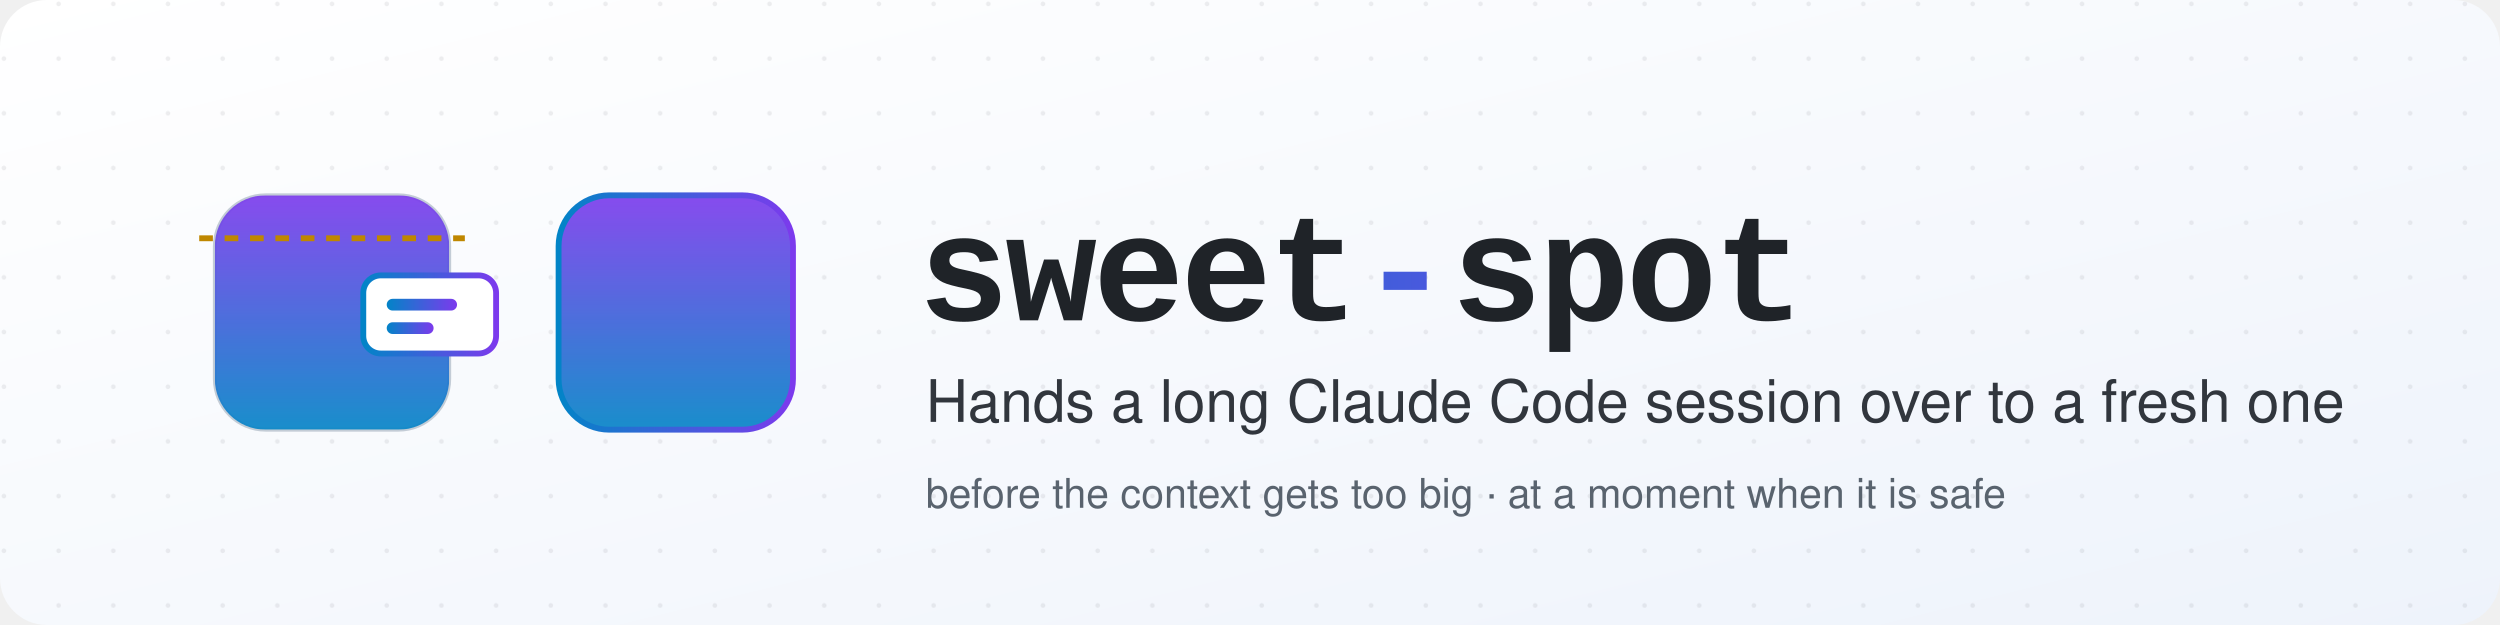
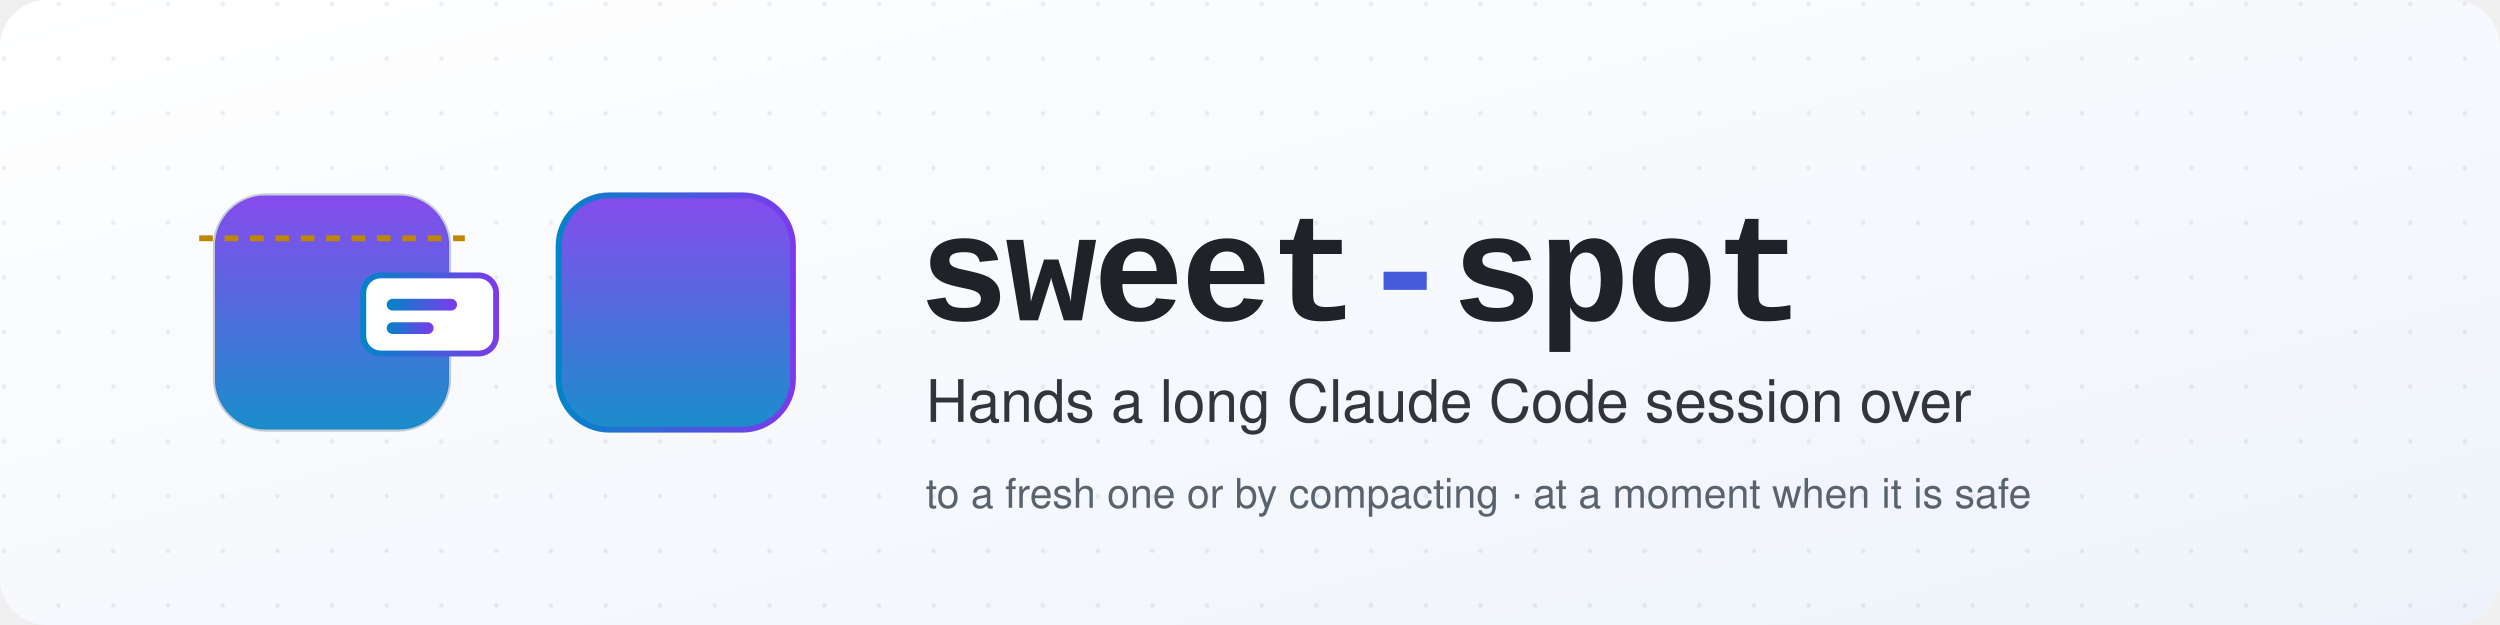
- <svg xmlns="http://www.w3.org/2000/svg" width="1280" height="320" viewBox="0 0 1280 320" role="img" aria-label="sweet-spot: hands a long Claude Code session over to a fresh one">
+ <svg xmlns="http://www.w3.org/2000/svg" width="1280" height="320" viewBox="0 0 1280 320" role="img" aria-label="sweet-spot: hands a long Claude Code session over, to a fresh one or by compacting">
  <defs>
    <linearGradient id="bg" x1="0" y1="0" x2="1" y2="1">
      <stop offset="0" stop-color="#ffffff" />
      <stop offset="1" stop-color="#eef3fb" />
    </linearGradient>
    <linearGradient id="accent" x1="0" y1="0" x2="1" y2="0">
      <stop offset="0" stop-color="#0284c7" />
      <stop offset="1" stop-color="#7c3aed" />
    </linearGradient>
    <linearGradient id="fill" x1="0" y1="1" x2="0" y2="0">
      <stop offset="0" stop-color="#0284c7" />
      <stop offset="1" stop-color="#7c3aed" />
    </linearGradient>
    <pattern id="dots" width="28" height="28" patternUnits="userSpaceOnUse">
      <circle cx="2" cy="2" r="1.2" fill="#0d1117" opacity="0.07" />
    </pattern>
    <clipPath id="g1">
      <rect x="0" y="0" width="120" height="120" rx="26" />
    </clipPath>
    <style>
      .mono { font-family: ui-monospace, SFMono-Regular, Menlo, Consolas, "Liberation Mono", monospace; }
      .sans { font-family: -apple-system, BlinkMacSystemFont, "Segoe UI", Helvetica, Arial, sans-serif; }
      .card { animation: card 5s ease-in-out infinite; }
      @keyframes card { 0%, 15% { transform: translate(0,0); opacity: 0; } 25% { transform: translate(0,0); opacity: 1; } 60%, 80% { transform: translate(104px,0); opacity: 1; } 90% { transform: translate(104px,0); opacity: 0; } 100% { transform: translate(0,0); opacity: 0; } }
      .old { animation: old 5s ease-in-out infinite; transform-box: fill-box; transform-origin: bottom; }
      @keyframes old { 0%, 55% { transform: scaleY(1); } 85%, 100% { transform: scaleY(0.12); } }
      .new { animation: nw 5s ease-in-out infinite; transform-box: fill-box; transform-origin: bottom; }
      @keyframes nw { 0%, 55% { transform: scaleY(0.12); } 85%, 100% { transform: scaleY(0.85); } }
    </style>
  </defs>
  <rect width="1280" height="320" rx="24" fill="url(#bg)" />
  <rect width="1280" height="320" rx="24" fill="url(#dots)" />
  <g transform="translate(110 75.0) scale(1.0)">
    <g transform="translate(0 25)">
      <rect width="120" height="120" rx="26" fill="#eaeef3" stroke="#c3ccd6" stroke-width="2" />
      <g clip-path="url(#g1)">
        <rect class="old" x="0" y="0" width="120" height="120" fill="url(#fill)" opacity="0.9" />
      </g>
      <line x1="-8" y1="22" x2="128" y2="22" stroke="#bf8700" stroke-width="3" stroke-dasharray="7 6" />
    </g>
    <g transform="translate(176 25)">
      <rect width="120" height="120" rx="26" fill="#eaeef3" stroke="#c3ccd6" stroke-width="2" />
      <g clip-path="url(#g1)">
        <rect class="new" x="0" y="0" width="120" height="120" fill="url(#fill)" opacity="0.9" />
      </g>
      <rect width="120" height="120" rx="26" fill="none" stroke="url(#accent)" stroke-width="3" />
    </g>
    <g class="card">
      <rect x="76" y="66" width="68" height="40" rx="9" fill="#ffffff" stroke="url(#accent)" stroke-width="3" />
      <rect x="88" y="78" width="36" height="6" rx="3" fill="url(#accent)" />
      <rect x="88" y="90" width="24" height="6" rx="3" fill="url(#accent)" />
    </g>
  </g>
  <text x="470" y="164.0" class="mono" font-size="78" font-weight="700" fill="#1f2328" letter-spacing="-2">sweet<tspan fill="url(#accent)">-</tspan>spot</text>
-   <text x="474" y="216.0" class="sans" font-size="30" fill="#31363d">Hands a long Claude Code session over to a fresh one</text>
-   <text x="474" y="260.0" class="sans" font-size="21" fill="#59636e">before the context gets too big · at a moment when it is safe</text>
+   <text x="474" y="216.0" class="sans" font-size="30" fill="#31363d">Hands a long Claude Code session over</text>
+   <text x="474" y="260.0" class="sans" font-size="21" fill="#59636e">to a fresh one or by compacting · at a moment when it is safe</text>
</svg>
